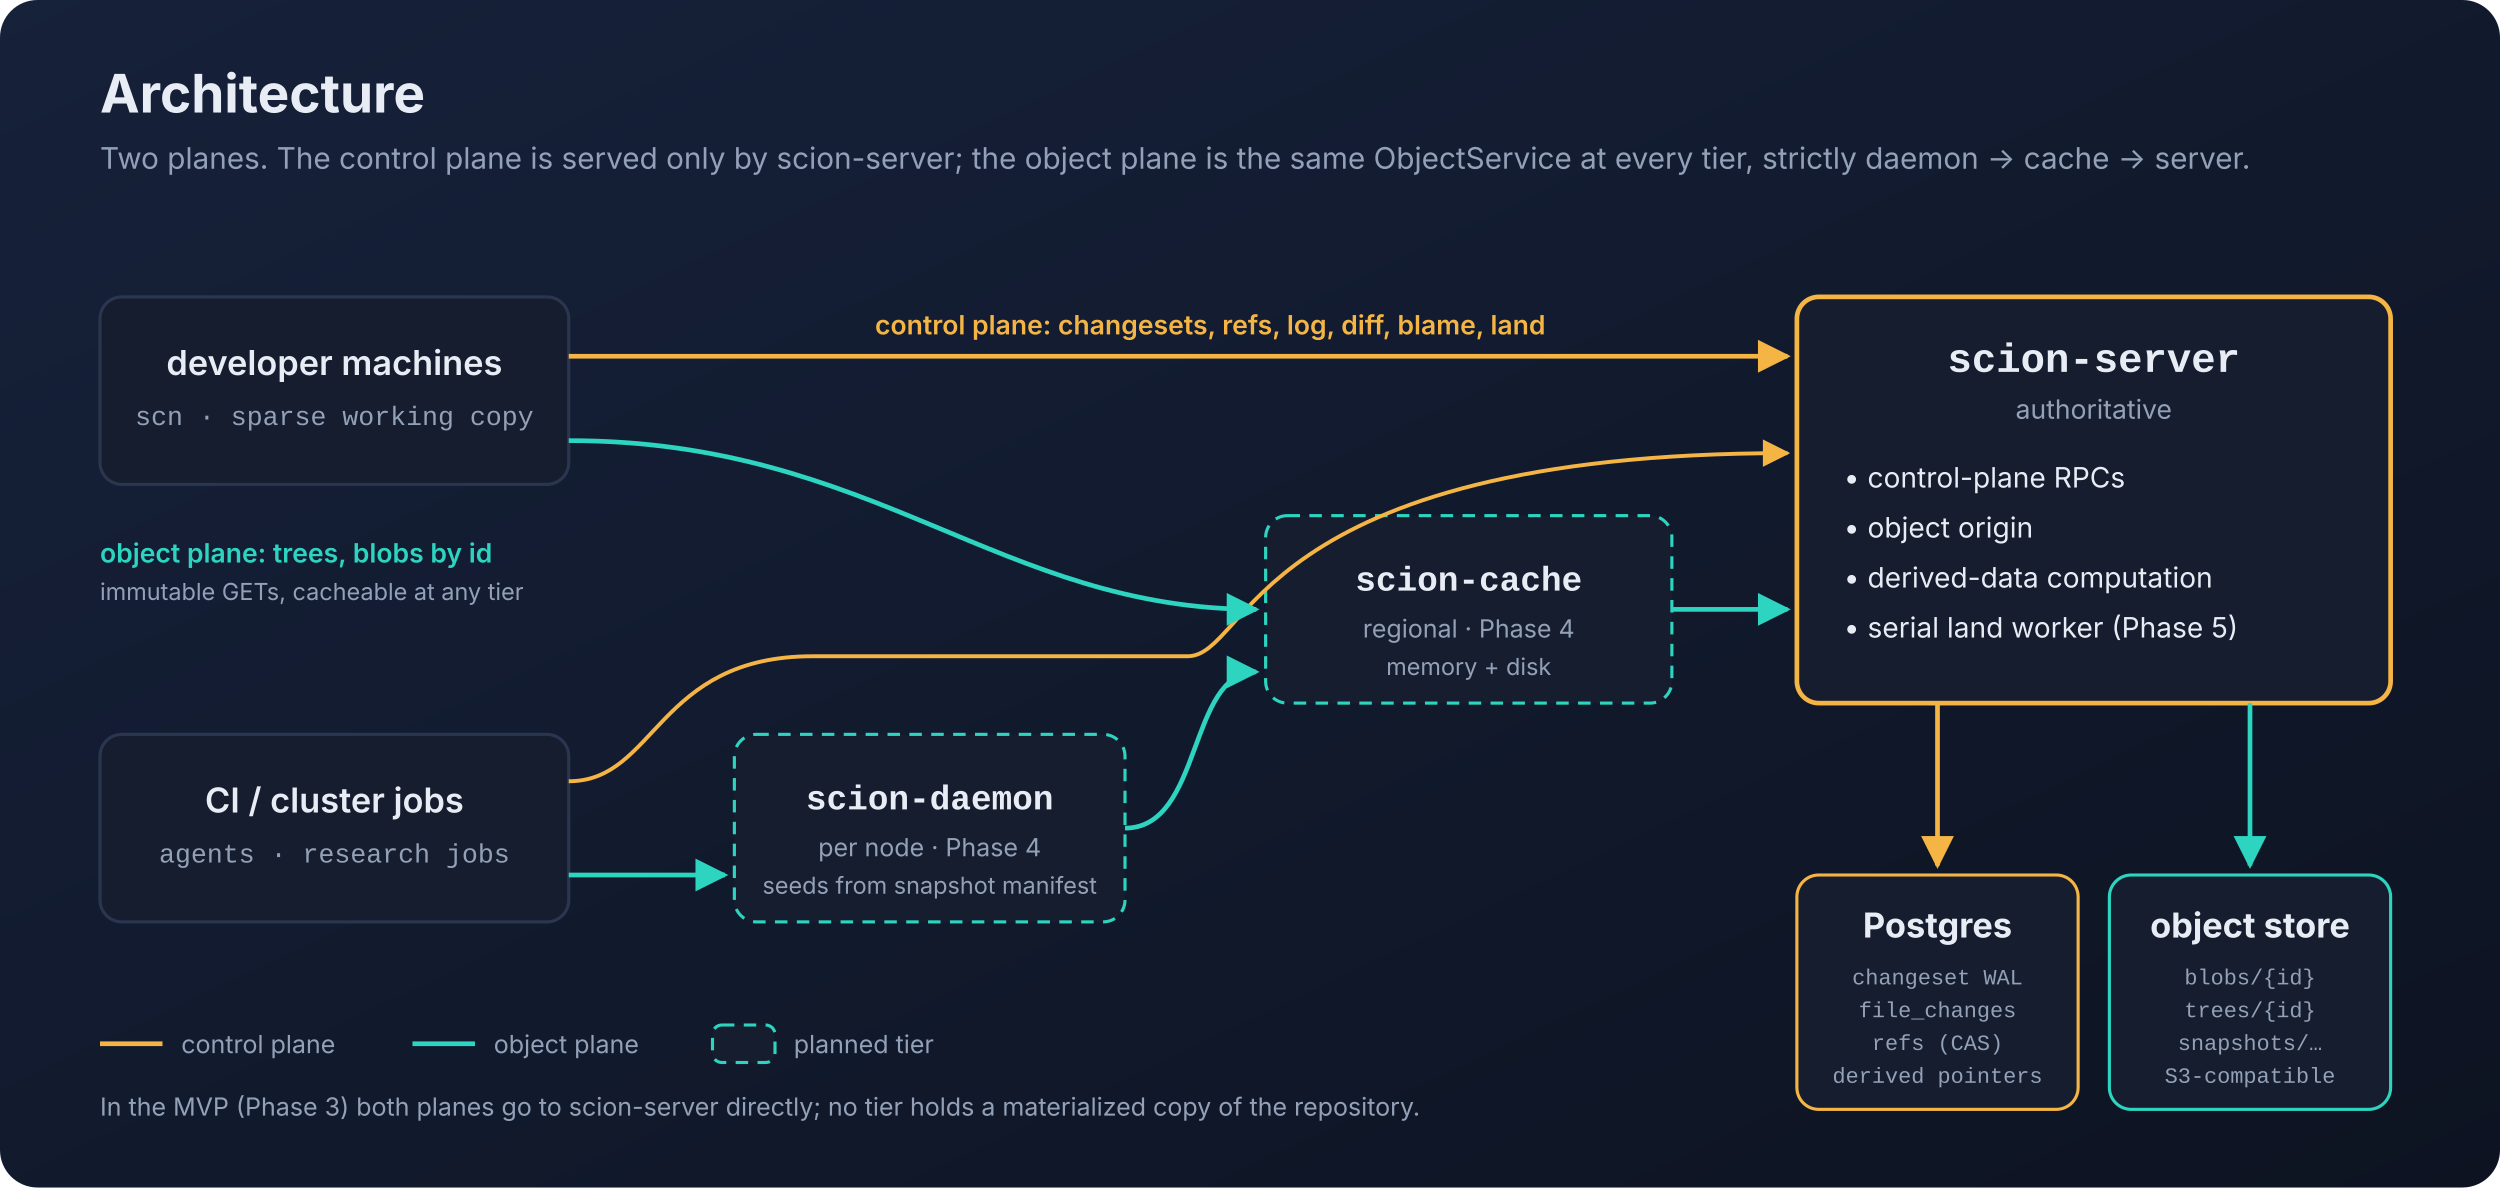
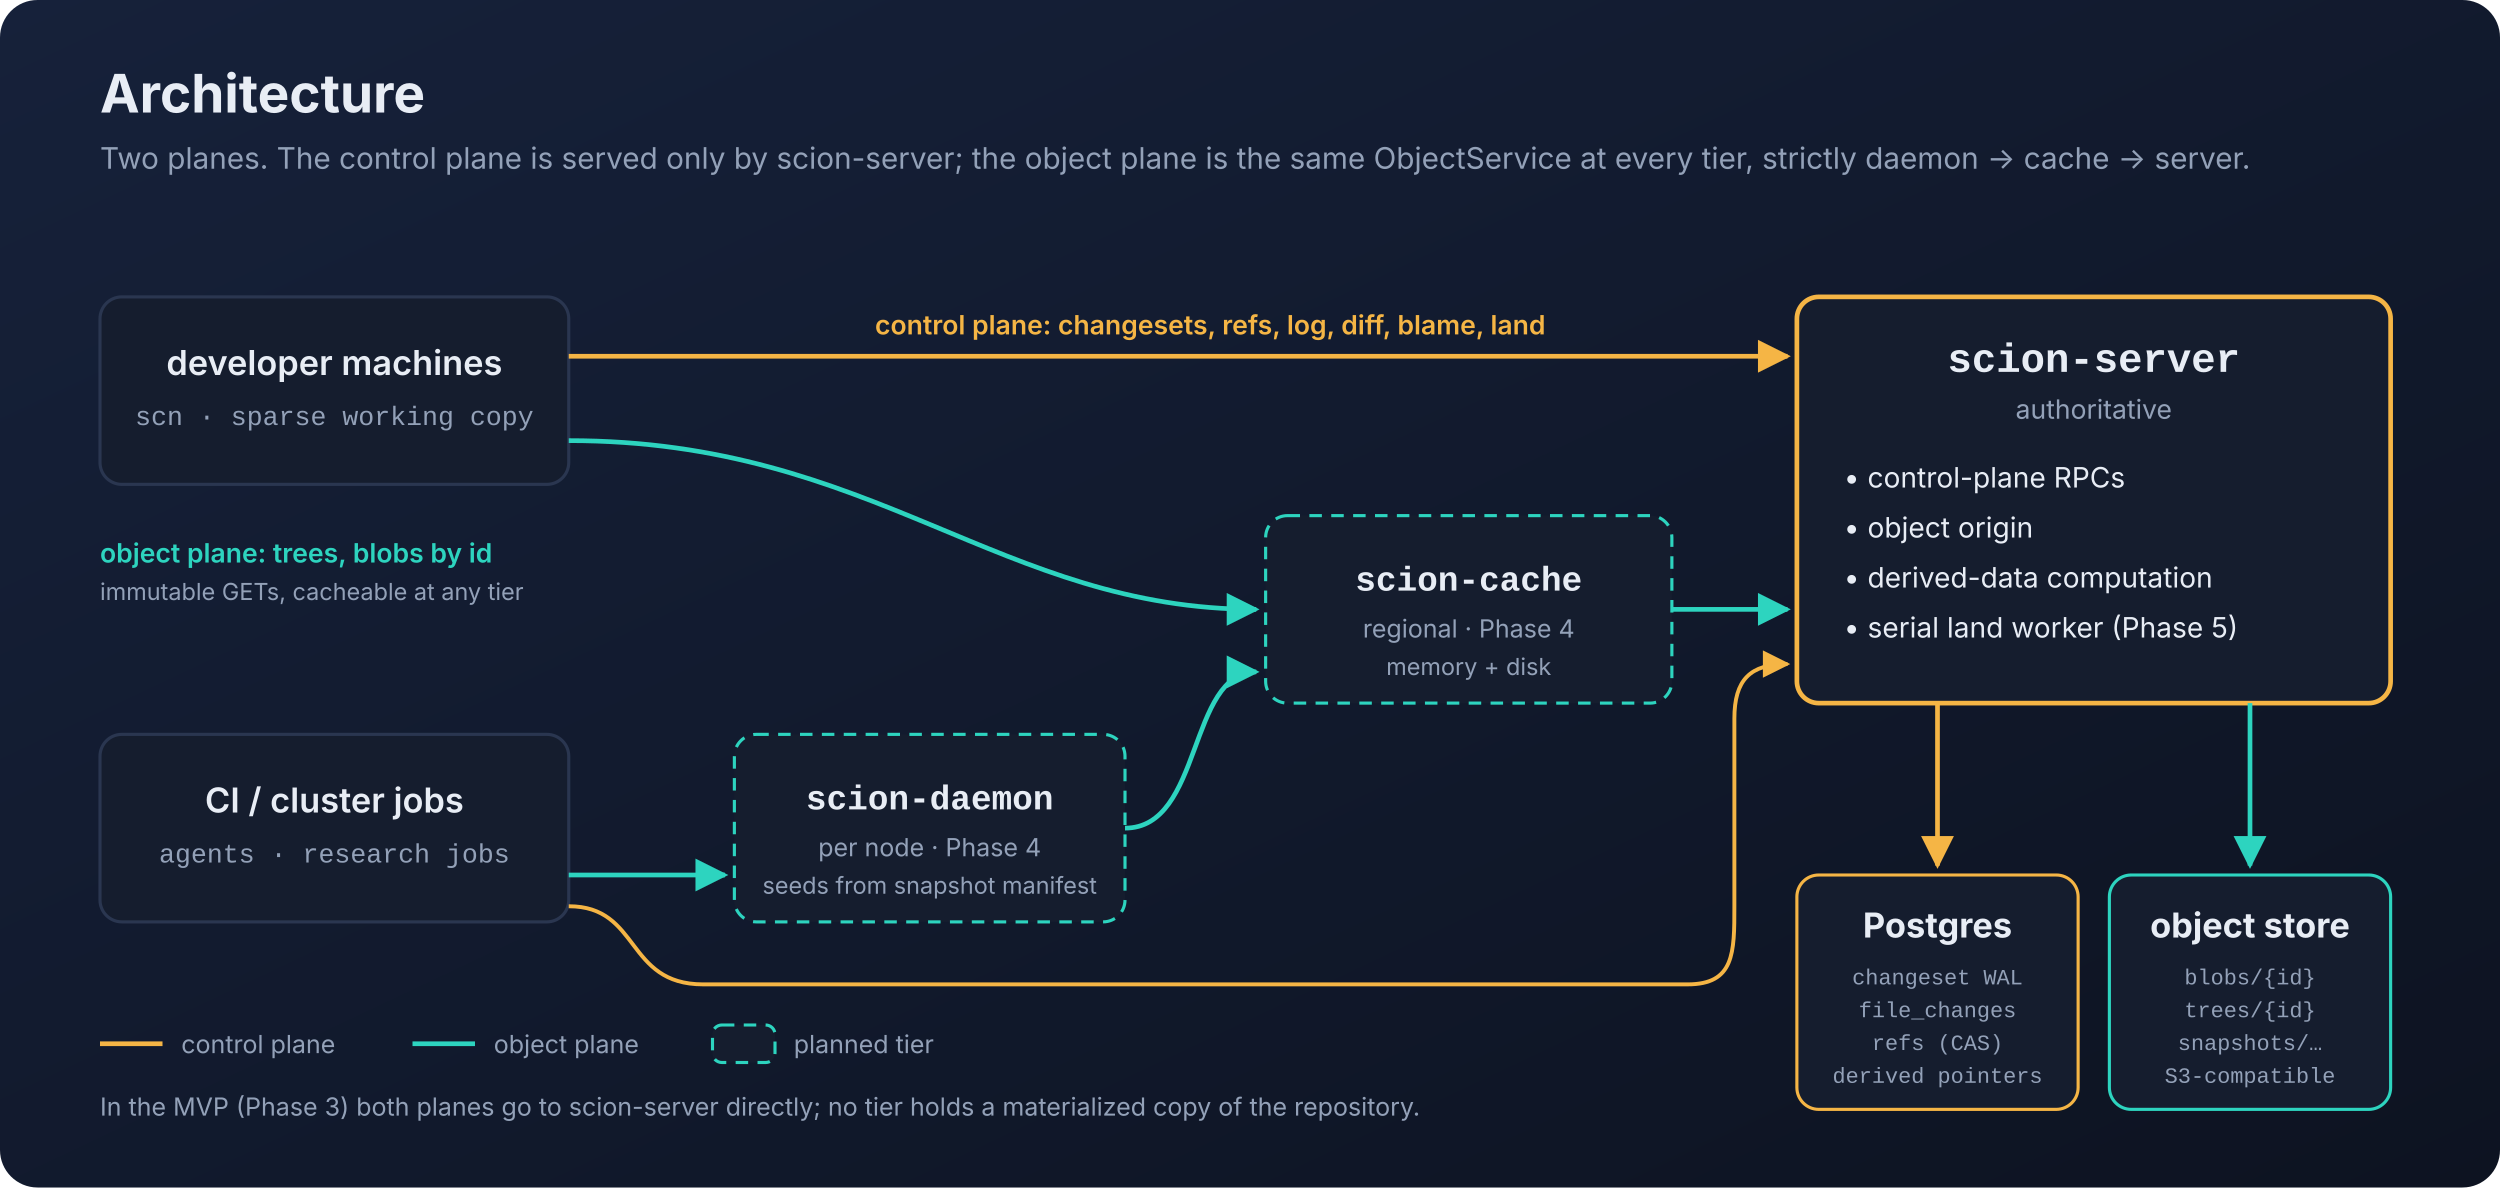
<svg xmlns="http://www.w3.org/2000/svg" width="1600" height="760" viewBox="0 0 1600 760" role="img" aria-label="Scion architecture: clients, daemon, cache, server, Postgres and object store">
  <defs>
    <marker id="a-teal" viewBox="0 0 10 10" refX="9" refY="5" markerWidth="7" markerHeight="7" orient="auto-start-reverse">
      <path d="M0,0 L10,5 L0,10 z" fill="#2dd4bf" />
    </marker>
    <marker id="a-amber" viewBox="0 0 10 10" refX="9" refY="5" markerWidth="7" markerHeight="7" orient="auto-start-reverse">
      <path d="M0,0 L10,5 L0,10 z" fill="#f5b545" />
    </marker>
    <marker id="a-violet" viewBox="0 0 10 10" refX="9" refY="5" markerWidth="7" markerHeight="7" orient="auto-start-reverse">
      <path d="M0,0 L10,5 L0,10 z" fill="#a78bfa" />
    </marker>
    <marker id="a-muted" viewBox="0 0 10 10" refX="9" refY="5" markerWidth="7" markerHeight="7" orient="auto-start-reverse">
      <path d="M0,0 L10,5 L0,10 z" fill="#93a1b8" />
    </marker>
    <linearGradient id="glow" x1="0" y1="0" x2="1" y2="1">
      <stop offset="0" stop-color="#16213a" />
      <stop offset="1" stop-color="#0d1321" />
    </linearGradient>
  </defs>
  <rect x="0" y="0" width="1600" height="760" rx="24" fill="url(#glow)" />
  <text x="64" y="72" font-family="Inter, 'Segoe UI', -apple-system, BlinkMacSystemFont, Helvetica, Arial, sans-serif" font-size="34" fill="#e8edf5" font-weight="700" text-anchor="start">Architecture</text>
  <text x="64" y="108" font-family="Inter, 'Segoe UI', -apple-system, BlinkMacSystemFont, Helvetica, Arial, sans-serif" font-size="19" fill="#93a1b8" font-weight="400" text-anchor="start">Two planes. The control plane is served only by scion-server; the object plane is the same ObjectService at every tier, strictly daemon → cache → server.</text>
  <rect x="64" y="190" width="300" height="120" rx="14" fill="#151d2e" stroke="#2a3650" stroke-width="2" />
  <text x="214" y="240" font-family="Inter, 'Segoe UI', -apple-system, BlinkMacSystemFont, Helvetica, Arial, sans-serif" font-size="22" fill="#e8edf5" font-weight="600" text-anchor="middle">developer machines</text>
  <text x="214" y="272" font-family="'JetBrains Mono', 'SFMono-Regular', Menlo, Consolas, 'Liberation Mono', monospace" font-size="17" fill="#93a1b8" font-weight="400" text-anchor="middle">scn · sparse working copy</text>
  <rect x="64" y="470" width="300" height="120" rx="14" fill="#151d2e" stroke="#2a3650" stroke-width="2" />
  <text x="214" y="520" font-family="Inter, 'Segoe UI', -apple-system, BlinkMacSystemFont, Helvetica, Arial, sans-serif" font-size="22" fill="#e8edf5" font-weight="600" text-anchor="middle">CI / cluster jobs</text>
  <text x="214" y="552" font-family="'JetBrains Mono', 'SFMono-Regular', Menlo, Consolas, 'Liberation Mono', monospace" font-size="17" fill="#93a1b8" font-weight="400" text-anchor="middle">agents · research jobs</text>
  <rect x="470" y="470" width="250" height="120" rx="14" fill="#151d2e" stroke="#2dd4bf" stroke-width="2" stroke-dasharray="8 6" />
  <text x="595" y="518" font-family="'JetBrains Mono', 'SFMono-Regular', Menlo, Consolas, 'Liberation Mono', monospace" font-size="22" fill="#e8edf5" font-weight="700" text-anchor="middle">scion-daemon</text>
  <text x="595" y="548" font-family="Inter, 'Segoe UI', -apple-system, BlinkMacSystemFont, Helvetica, Arial, sans-serif" font-size="16" fill="#93a1b8" font-weight="400" text-anchor="middle">per node · Phase 4</text>
  <text x="595" y="572" font-family="Inter, 'Segoe UI', -apple-system, BlinkMacSystemFont, Helvetica, Arial, sans-serif" font-size="15" fill="#93a1b8" font-weight="400" text-anchor="middle">seeds from snapshot manifest</text>
  <rect x="810" y="330" width="260" height="120" rx="14" fill="#151d2e" stroke="#2dd4bf" stroke-width="2" stroke-dasharray="8 6" />
  <text x="940" y="378" font-family="'JetBrains Mono', 'SFMono-Regular', Menlo, Consolas, 'Liberation Mono', monospace" font-size="22" fill="#e8edf5" font-weight="700" text-anchor="middle">scion-cache</text>
  <text x="940" y="408" font-family="Inter, 'Segoe UI', -apple-system, BlinkMacSystemFont, Helvetica, Arial, sans-serif" font-size="16" fill="#93a1b8" font-weight="400" text-anchor="middle">regional · Phase 4</text>
  <text x="940" y="432" font-family="Inter, 'Segoe UI', -apple-system, BlinkMacSystemFont, Helvetica, Arial, sans-serif" font-size="15" fill="#93a1b8" font-weight="400" text-anchor="middle">memory + disk</text>
  <rect x="1150" y="190" width="380" height="260" rx="14" fill="#151d2e" stroke="#f5b545" stroke-width="3" />
  <text x="1340" y="238" font-family="'JetBrains Mono', 'SFMono-Regular', Menlo, Consolas, 'Liberation Mono', monospace" font-size="26" fill="#e8edf5" font-weight="700" text-anchor="middle">scion-server</text>
  <text x="1340" y="268" font-family="Inter, 'Segoe UI', -apple-system, BlinkMacSystemFont, Helvetica, Arial, sans-serif" font-size="17" fill="#93a1b8" font-weight="400" text-anchor="middle">authoritative</text>
  <text x="1180" y="312" font-family="Inter, 'Segoe UI', -apple-system, BlinkMacSystemFont, Helvetica, Arial, sans-serif" font-size="18" fill="#e8edf5" font-weight="400" text-anchor="start">• control-plane RPCs</text>
  <text x="1180" y="344" font-family="Inter, 'Segoe UI', -apple-system, BlinkMacSystemFont, Helvetica, Arial, sans-serif" font-size="18" fill="#e8edf5" font-weight="400" text-anchor="start">• object origin</text>
  <text x="1180" y="376" font-family="Inter, 'Segoe UI', -apple-system, BlinkMacSystemFont, Helvetica, Arial, sans-serif" font-size="18" fill="#e8edf5" font-weight="400" text-anchor="start">• derived-data computation</text>
  <text x="1180" y="408" font-family="Inter, 'Segoe UI', -apple-system, BlinkMacSystemFont, Helvetica, Arial, sans-serif" font-size="18" fill="#e8edf5" font-weight="400" text-anchor="start">• serial land worker (Phase 5)</text>
  <rect x="1150" y="560" width="180" height="150" rx="14" fill="#151d2e" stroke="#f5b545" stroke-width="2" />
  <text x="1240" y="600" font-family="Inter, 'Segoe UI', -apple-system, BlinkMacSystemFont, Helvetica, Arial, sans-serif" font-size="22" fill="#e8edf5" font-weight="700" text-anchor="middle">Postgres</text>
  <text x="1240" y="630" font-family="'JetBrains Mono', 'SFMono-Regular', Menlo, Consolas, 'Liberation Mono', monospace" font-size="14" fill="#93a1b8" font-weight="400" text-anchor="middle">changeset WAL</text>
  <text x="1240" y="651" font-family="'JetBrains Mono', 'SFMono-Regular', Menlo, Consolas, 'Liberation Mono', monospace" font-size="14" fill="#93a1b8" font-weight="400" text-anchor="middle">file_changes</text>
  <text x="1240" y="672" font-family="'JetBrains Mono', 'SFMono-Regular', Menlo, Consolas, 'Liberation Mono', monospace" font-size="14" fill="#93a1b8" font-weight="400" text-anchor="middle">refs (CAS)</text>
  <text x="1240" y="693" font-family="'JetBrains Mono', 'SFMono-Regular', Menlo, Consolas, 'Liberation Mono', monospace" font-size="14" fill="#93a1b8" font-weight="400" text-anchor="middle">derived pointers</text>
  <rect x="1350" y="560" width="180" height="150" rx="14" fill="#151d2e" stroke="#2dd4bf" stroke-width="2" />
  <text x="1440" y="600" font-family="Inter, 'Segoe UI', -apple-system, BlinkMacSystemFont, Helvetica, Arial, sans-serif" font-size="22" fill="#e8edf5" font-weight="700" text-anchor="middle">object store</text>
  <text x="1440" y="630" font-family="'JetBrains Mono', 'SFMono-Regular', Menlo, Consolas, 'Liberation Mono', monospace" font-size="14" fill="#93a1b8" font-weight="400" text-anchor="middle">blobs/{id}</text>
  <text x="1440" y="651" font-family="'JetBrains Mono', 'SFMono-Regular', Menlo, Consolas, 'Liberation Mono', monospace" font-size="14" fill="#93a1b8" font-weight="400" text-anchor="middle">trees/{id}</text>
  <text x="1440" y="672" font-family="'JetBrains Mono', 'SFMono-Regular', Menlo, Consolas, 'Liberation Mono', monospace" font-size="14" fill="#93a1b8" font-weight="400" text-anchor="middle">snapshots/…</text>
  <text x="1440" y="693" font-family="'JetBrains Mono', 'SFMono-Regular', Menlo, Consolas, 'Liberation Mono', monospace" font-size="14" fill="#93a1b8" font-weight="400" text-anchor="middle">S3-compatible</text>
  <line x1="364" y1="228" x2="1144" y2="228" stroke="#f5b545" stroke-width="3" marker-end="url(#a-amber)" />
  <text x="560" y="214" font-family="Inter, 'Segoe UI', -apple-system, BlinkMacSystemFont, Helvetica, Arial, sans-serif" font-size="17" fill="#f5b545" font-weight="600" text-anchor="start">control plane: changesets, refs, log, diff, blame, land</text>
-   <path d="M364,500 C420,500 420,420 520,420 L760,420 C800,420 800,290 1144,290" fill="none" stroke="#f5b545" stroke-width="2.5" marker-end="url(#a-amber)" />
+   <path d="M364,580 C410,580 400,630 450,630 L1080,630 C1110,630 1110,610 1110,580 L1110,460 C1110,435 1120,425 1144,425" fill="none" stroke="#f5b545" stroke-width="2.5" marker-end="url(#a-amber)" />
  <path d="M364,282 C560,282 640,390 804,390" fill="none" stroke="#2dd4bf" stroke-width="3" marker-end="url(#a-teal)" />
  <line x1="364" y1="560" x2="464" y2="560" stroke="#2dd4bf" stroke-width="3" marker-end="url(#a-teal)" />
  <path d="M720,530 C770,530 760,430 804,430" fill="none" stroke="#2dd4bf" stroke-width="3" marker-end="url(#a-teal)" />
  <path d="M1070,390 L1144,390" fill="none" stroke="#2dd4bf" stroke-width="3" marker-end="url(#a-teal)" />
  <text x="64" y="360" font-family="Inter, 'Segoe UI', -apple-system, BlinkMacSystemFont, Helvetica, Arial, sans-serif" font-size="17" fill="#2dd4bf" font-weight="600" text-anchor="start">object plane: trees, blobs by id</text>
  <text x="64" y="384" font-family="Inter, 'Segoe UI', -apple-system, BlinkMacSystemFont, Helvetica, Arial, sans-serif" font-size="15" fill="#93a1b8" font-weight="400" text-anchor="start">immutable GETs, cacheable at any tier</text>
  <line x1="1240" y1="450" x2="1240" y2="554" stroke="#f5b545" stroke-width="3" marker-end="url(#a-amber)" />
  <line x1="1440" y1="450" x2="1440" y2="554" stroke="#2dd4bf" stroke-width="3" marker-end="url(#a-teal)" />
  <line x1="64" y1="668" x2="104" y2="668" stroke="#f5b545" stroke-width="3" />
  <text x="116" y="674" font-family="Inter, 'Segoe UI', -apple-system, BlinkMacSystemFont, Helvetica, Arial, sans-serif" font-size="16" fill="#93a1b8" font-weight="400" text-anchor="start">control plane</text>
  <line x1="264" y1="668" x2="304" y2="668" stroke="#2dd4bf" stroke-width="3" />
  <text x="316" y="674" font-family="Inter, 'Segoe UI', -apple-system, BlinkMacSystemFont, Helvetica, Arial, sans-serif" font-size="16" fill="#93a1b8" font-weight="400" text-anchor="start">object plane</text>
  <rect x="456" y="656" width="40" height="24" rx="6" fill="#151d2e" stroke="#2dd4bf" stroke-width="2" stroke-dasharray="8 6" />
  <text x="508" y="674" font-family="Inter, 'Segoe UI', -apple-system, BlinkMacSystemFont, Helvetica, Arial, sans-serif" font-size="16" fill="#93a1b8" font-weight="400" text-anchor="start">planned tier</text>
  <text x="64" y="714" font-family="Inter, 'Segoe UI', -apple-system, BlinkMacSystemFont, Helvetica, Arial, sans-serif" font-size="16" fill="#93a1b8" font-weight="400" text-anchor="start">In the MVP (Phase 3) both planes go to scion-server directly; no tier holds a materialized copy of the repository.</text>
</svg>
